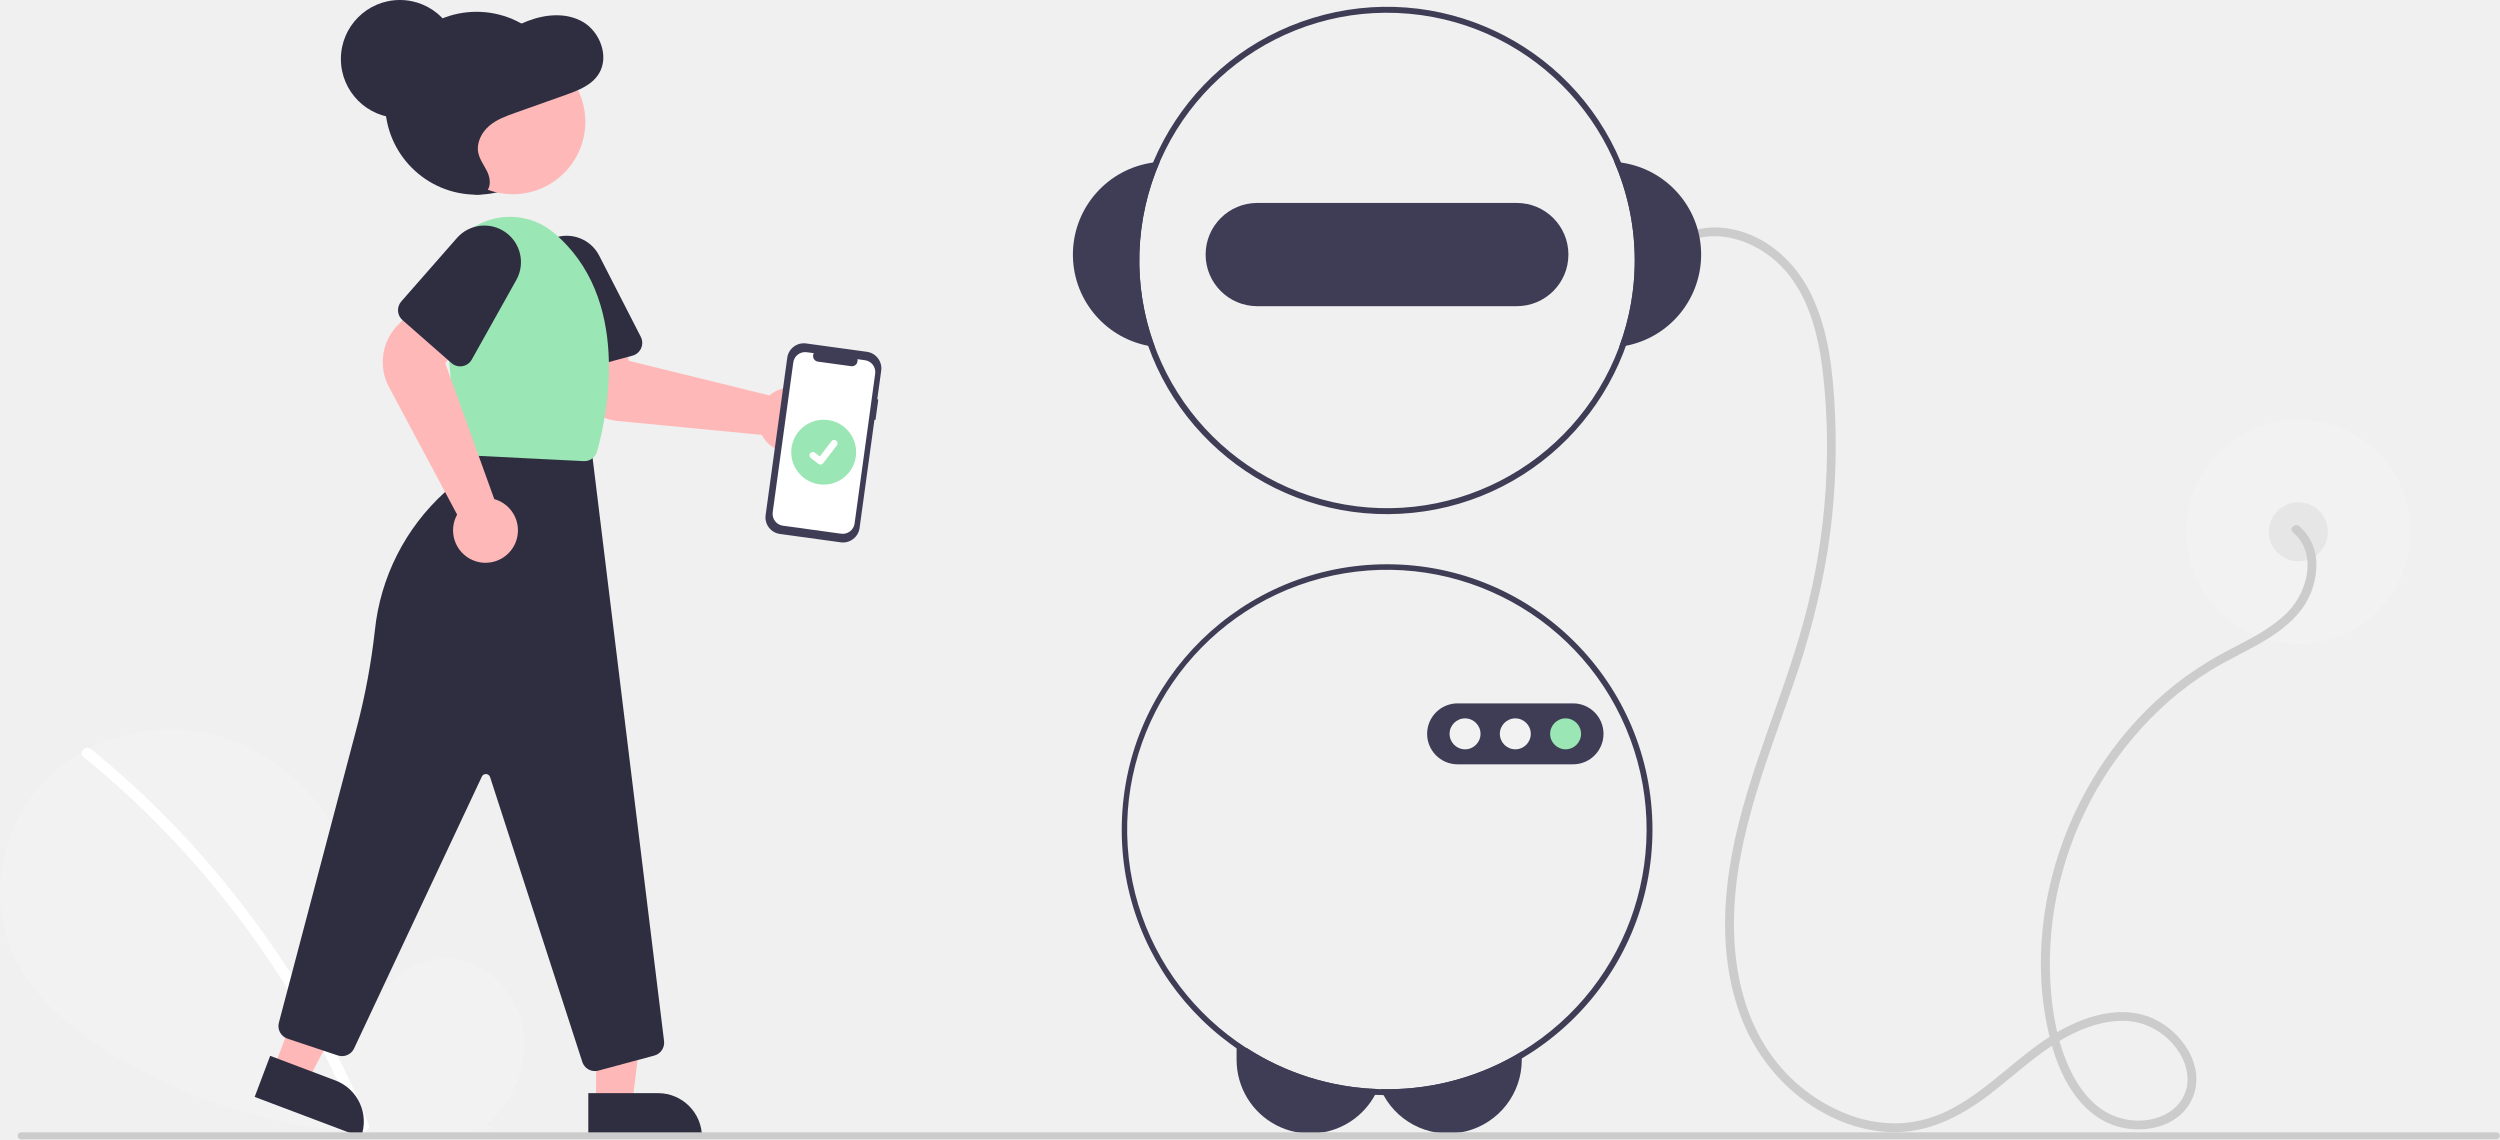
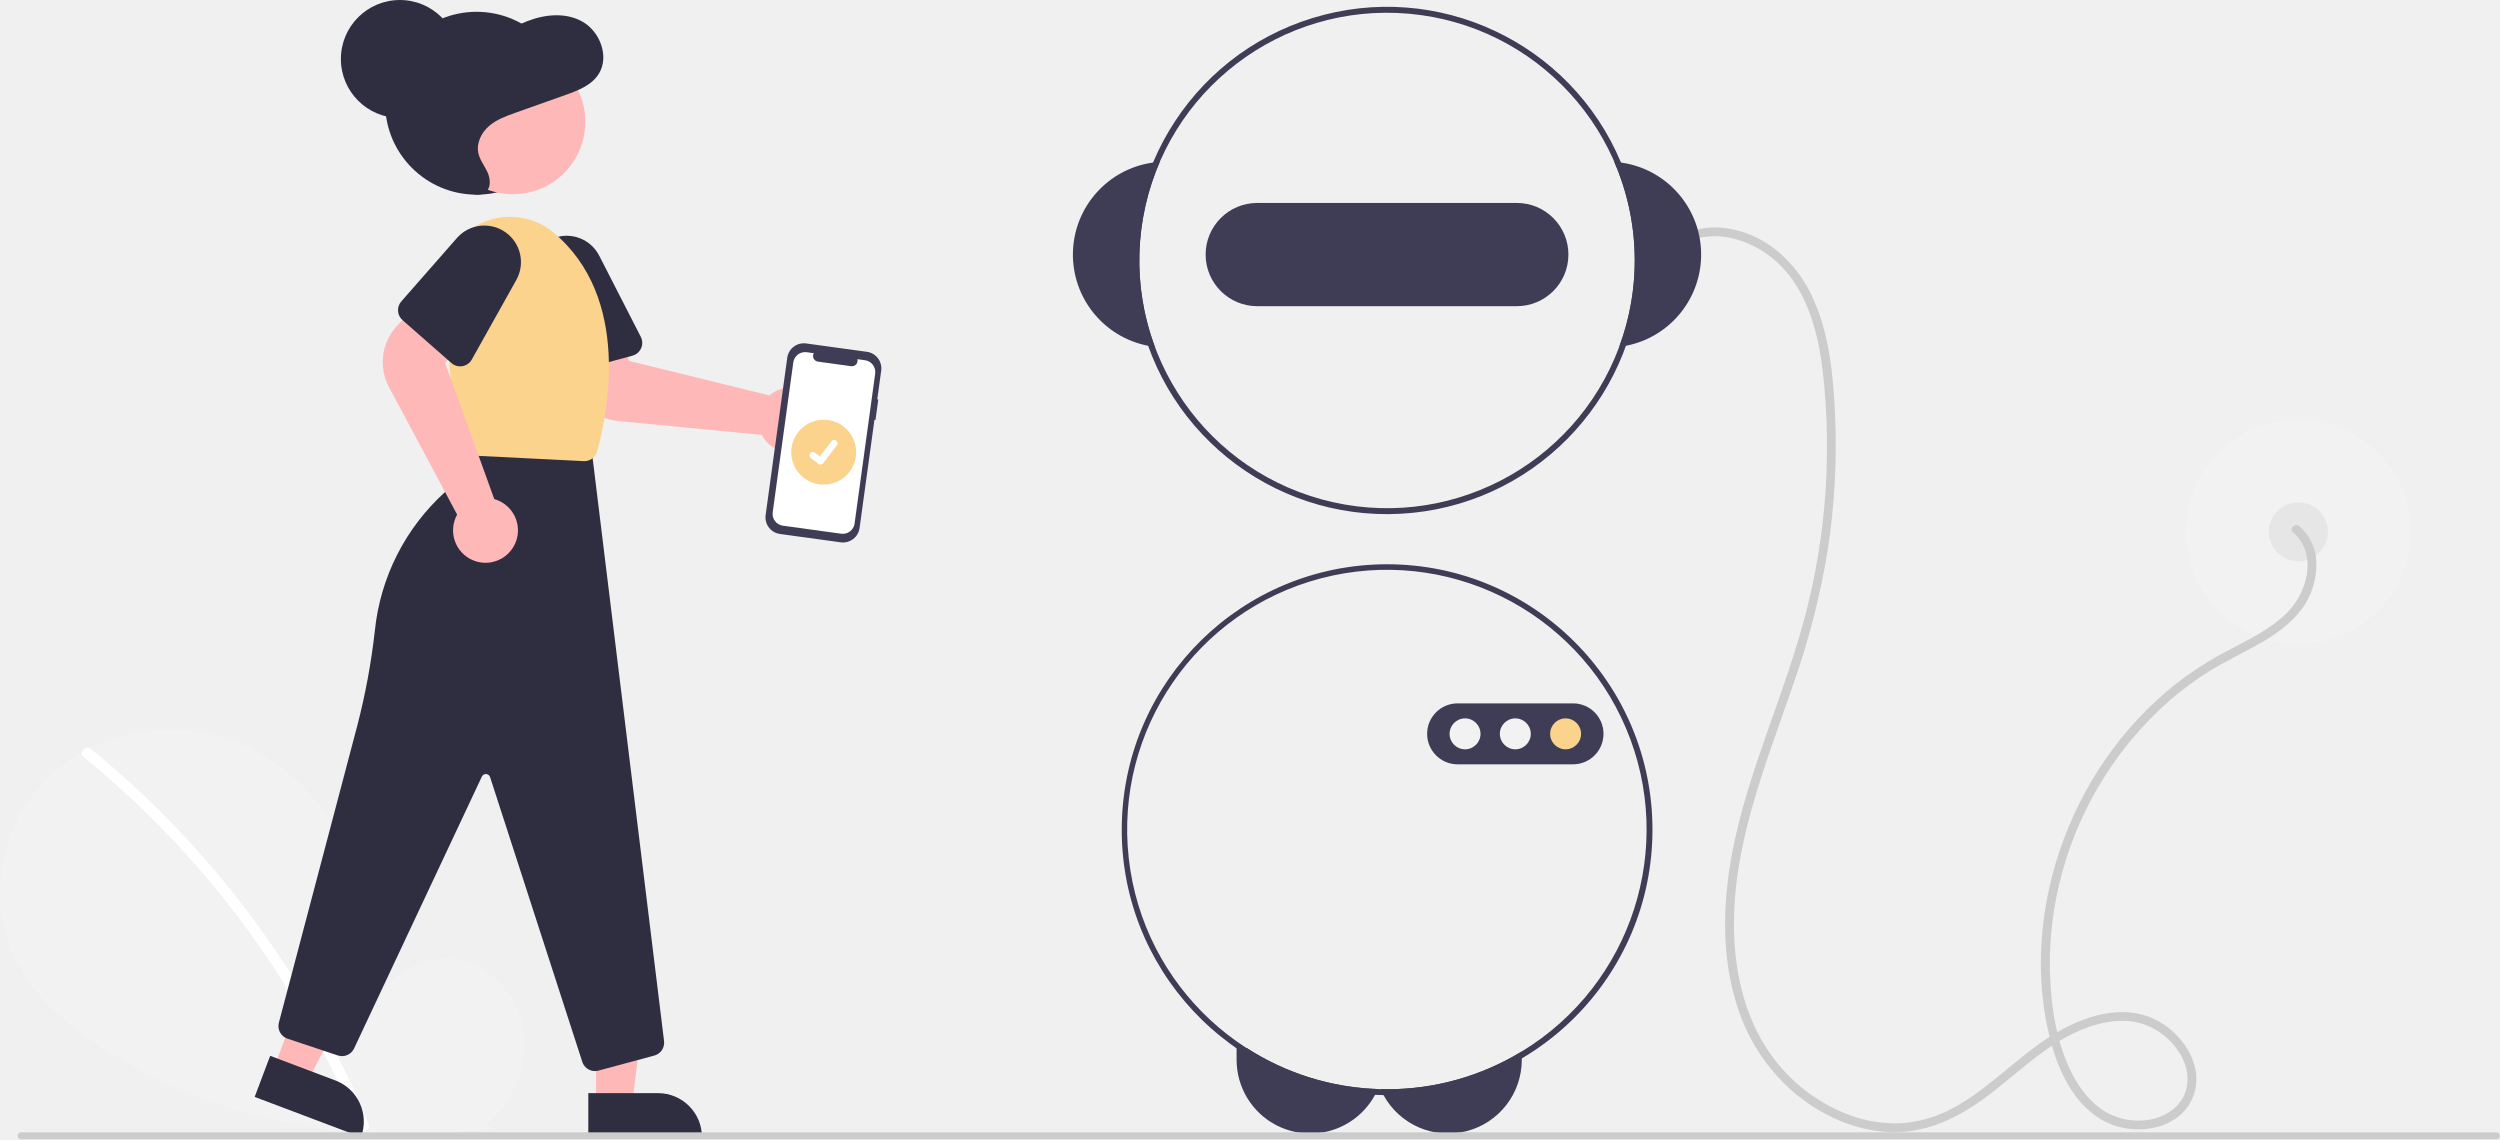
<svg xmlns="http://www.w3.org/2000/svg" data-name="Layer 1" width="847.62" height="386.288" viewBox="0 0 847.62 386.288">
  <circle cx="779.266" cy="180.31" r="38" fill="#f2f2f2" />
  <circle cx="779.266" cy="180.31" r="10" fill="#e6e6e6" />
  <path d="M953.629,437.379c4.212,3.436,5.496,8.853,4.712,14.082a24.452,24.452,0,0,1-8.394,14.681c-5.009,4.452-11.119,7.461-17.014,10.542a123.752,123.752,0,0,0-15.575,9.455c-18.961,13.781-33.285,33.403-41.483,55.3-8.184,21.86-10.38,46.672-4.161,69.327,3.077,11.209,9.302,23.303,20.898,27.521,9.244,3.362,21.864,1.196,26.571-8.33,5.056-10.234-1.998-21.737-11.084-26.818-11.778-6.586-25.847-1.773-36.441,4.893-11.663,7.339-21.039,17.871-33.215,24.448a41.739,41.739,0,0,1-17.844,5.205,44.69,44.69,0,0,1-16.909-2.612,57.273,57.273,0,0,1-27.662-21.471c-7.734-11.243-11.196-25.025-11.828-38.525-1.413-30.206,10.52-58.465,20.094-86.477a264.211,264.211,0,0,0,11.519-44.86,232.406,232.406,0,0,0,2.545-46.388c-.634-13.714-1.986-28.054-8.039-40.579-5.322-11.013-15.049-20.027-27.346-22.3a27.277,27.277,0,0,0-16.439,1.888c-1.754.8-.231,3.387,1.514,2.59,10.883-4.965,23.746-.134,31.784,7.882,9.386,9.361,12.833,23.184,14.364,35.939a225.589,225.589,0,0,1-7.968,89.993c-8.347,28.352-21.476,55.521-24.506,85.226-1.382,13.555-.672,27.567,3.66,40.565a63.359,63.359,0,0,0,20.078,29.566c8.842,7.148,19.72,12.019,31.171,12.561,12.854.609,24.127-5.122,34.1-12.745,10.681-8.165,20.509-18.239,33.447-22.817,5.899-2.087,12.617-3.061,18.673-1.052a23.43,23.43,0,0,1,12.452,10.012c2.63,4.374,3.601,9.842,1.2,14.541-2.257,4.418-6.662,6.973-11.431,7.847a22.18,22.18,0,0,1-14.724-2.502c-5.224-2.984-9.047-7.991-11.725-13.281-5.34-10.55-7.135-23.107-7.407-34.817a115.287,115.287,0,0,1,4.348-33.853,119.456,119.456,0,0,1,36.089-57.529,105.961,105.961,0,0,1,13.974-10.289c5.38-3.316,11.123-5.966,16.607-9.094,5.397-3.079,10.715-6.757,14.432-11.823a25.435,25.435,0,0,0,4.887-14.951,16.766,16.766,0,0,0-5.804-13.072c-1.484-1.211-3.619.9-2.121,2.121Z" transform="translate(-176.1901 -256.856)" fill="#ccc" />
  <path d="M598.876,612.166a87.339,87.339,0,0,0,44.47,13.94,20.85,20.85,0,0,1-.95,1.96,25.067,25.067,0,0,1-7.6,8.55,24.969,24.969,0,0,1-39.34-20.42v-4.03Z" transform="translate(-176.1901 -256.856)" fill="#3f3d56" />
  <path d="M692.146,613.346v2.85a24.961,24.961,0,0,1-46.88,11.95,20.848,20.848,0,0,1-.99-2.01c.73.02,1.45.03,2.18.03A87.467,87.467,0,0,0,692.146,613.346Z" transform="translate(-176.1901 -256.856)" fill="#3f3d56" />
  <path d="M725.786,311.966c-.75-.11-1.51-.18-2.27-.23a83.981,83.981,0,0,1,1.67,62.71c.76-.09,1.51-.21,2.26-.35a31.502,31.502,0,0,0-1.66-62.13Z" transform="translate(-176.1901 -256.856)" fill="#3f3d56" />
  <path d="M569.396,311.736c-.76.05-1.52.12-2.27.23a31.502,31.502,0,0,0-1.66,62.13c.75.14,1.5.26,2.26.35a83.981,83.981,0,0,1,1.67-62.71Z" transform="translate(-176.1901 -256.856)" fill="#3f3d56" />
  <path d="M725.786,311.966a85.997,85.997,0,1,0,6.67,33.2A86.115,86.115,0,0,0,725.786,311.966Zm-.6,62.48a83.981,83.981,0,1,1,5.27-29.28A84.122,84.122,0,0,1,725.186,374.446Z" transform="translate(-176.1901 -256.856)" fill="#3f3d56" />
  <path d="M690.456,325.666h-88a17.5,17.5,0,0,0,0,35h88a17.5,17.5,0,0,0,0-35Z" transform="translate(-176.1901 -256.856)" fill="#3f3d56" />
  <path d="M646.456,448.166a89.997,89.997,0,0,0-4.06,179.9c.95.05,1.91.08,2.87.08.4.02.79.02,1.19.02a90,90,0,0,0,0-180Zm45.69,165.18a87.467,87.467,0,0,1-45.69,12.82c-.73,0-1.45-.01-2.18-.03q-.465,0-.93-.03a88.051,88.051,0,1,1,48.8-12.76Z" transform="translate(-176.1901 -256.856)" fill="#3f3d56" />
  <path d="M709.623,515.999h-39.334a10.334,10.334,0,0,1,0-20.667h39.334a10.334,10.334,0,0,1,0,20.667Z" transform="translate(-176.1901 -256.856)" fill="#3f3d56" />
  <circle cx="496.722" cy="248.81" r="5.244" fill="#f2f2f2" />
  <circle cx="513.766" cy="248.81" r="5.244" fill="#f2f2f2" />
-   <circle cx="530.811" cy="248.81" r="5.244" fill="#9ae6b4" />
+   <circle cx="530.811" cy="248.81" r="5.244" fill="#FBD38D" />
  <path d="M340.816,638.554c8.993-7.599,14.455-19.602,13.022-31.288s-10.305-22.428-21.813-24.91-24.628,4.388-28.123,15.63c-1.924-21.674-4.141-44.257-15.664-62.715-10.434-16.713-28.507-28.672-48.093-30.811s-40.208,5.941-52.424,21.4-15.206,37.934-6.651,55.682c6.302,13.075,17.914,22.805,30.079,30.721,38.813,25.255,86.96,33.788,132.772,27.046Z" transform="translate(-176.1901 -256.856)" fill="#f2f2f2" />
  <path d="M207.089,510.848a317.625,317.625,0,0,1,44.264,43.954,322.163,322.163,0,0,1,34.908,51.663,320.844,320.844,0,0,1,14.948,31.651c.898,2.2-2.675,3.158-3.562.982A315.276,315.276,0,0,0,268.839,584.593a317.26,317.26,0,0,0-38.636-47.729A316.501,316.501,0,0,0,204.477,513.46c-1.844-1.502.783-4.102,2.612-2.612Z" transform="translate(-176.1901 -256.856)" fill="#fff" />
  <circle cx="161.576" cy="35" r="31" fill="#2f2e41" />
  <path d="M453.384,405.367a10.778,10.778,0,0,1-2.149,2.373,11.002,11.002,0,0,1-16.227-2.498,10.24,10.24,0,0,1-.537-.938l-48.85-4.713a18.013,18.013,0,0,1-15.887-14.5l-2.773-14.617,19.064-2.966,3.421,11.709,47.628,11.699a10.49,10.49,0,0,1,1.17-.89,11.003,11.003,0,0,1,15.139,15.341Z" transform="translate(-176.1901 -256.856)" fill="#ffb8b8" />
  <path d="M390.618,377.45l-21.296,5.753a4.505,4.505,0,0,1-5.518-3.171l-7.459-27.612a12.399,12.399,0,0,1,23.004-8.888l14.1,27.521A4.5,4.5,0,0,1,390.618,377.45Z" transform="translate(-176.1901 -256.856)" fill="#2f2e41" />
  <polygon points="202.092 374.133 214.351 374.133 220.184 326.845 202.089 326.846 202.092 374.133" fill="#ffb8b8" />
  <path d="M375.655,627.486h38.531a0,0,0,0,1,0,0v14.887a0,0,0,0,1,0,0H390.542a14.887,14.887,0,0,1-14.887-14.887v0A0,0,0,0,1,375.655,627.486Z" transform="translate(613.6792 1012.984) rotate(179.9974)" fill="#2f2e41" />
  <polygon points="92.822 362.185 104.292 366.515 126.454 324.337 109.526 317.946 92.822 362.185" fill="#ffb8b8" />
  <path d="M263.921,621.161h38.531a0,0,0,0,1,0,0v14.887a0,0,0,0,1,0,0H278.808a14.887,14.887,0,0,1-14.887-14.887v0A0,0,0,0,1,263.921,621.161Z" transform="translate(149.8827 1059.861) rotate(-159.3148)" fill="#2f2e41" />
  <path d="M377.895,620.005a4.497,4.497,0,0,1-4.276-3.114L342.351,520.327a1.5,1.5,0,0,0-2.785-.177l-43.334,92.201a4.504,4.504,0,0,1-5.495,2.355L273.669,609.017a4.509,4.509,0,0,1-2.928-5.418l26.544-100.547a229.082,229.082,0,0,0,6.003-32.427,73.51,73.51,0,0,1,23.717-46.877,34.205,34.205,0,0,0,10.766-20.463l.072-.503,38.874,6.138,24.624,200.929a4.52,4.52,0,0,1-3.297,4.892l-18.974,5.108A4.48,4.48,0,0,1,377.895,620.005Z" transform="translate(-176.1901 -256.856)" fill="#2f2e41" />
  <circle cx="173.891" cy="41.291" r="24.561" fill="#ffb8b8" />
-   <path d="M374.301,413.205c-.077,0-.154-.002-.231-.006L335.534,411.272a4.475,4.475,0,0,1-4.252-4.035l-5.264-51.328a23.172,23.172,0,0,1,29.324-24.67h0a22.474,22.474,0,0,1,8.246,4.242c27.108,22.262,18.367,62.598,15.043,74.43A4.482,4.482,0,0,1,374.301,413.205Z" transform="translate(-176.1901 -256.856)" fill="#9ae6b4" />
+   <path d="M374.301,413.205c-.077,0-.154-.002-.231-.006L335.534,411.272a4.475,4.475,0,0,1-4.252-4.035l-5.264-51.328a23.172,23.172,0,0,1,29.324-24.67h0a22.474,22.474,0,0,1,8.246,4.242c27.108,22.262,18.367,62.598,15.043,74.43A4.482,4.482,0,0,1,374.301,413.205Z" transform="translate(-176.1901 -256.856)" fill="#FBD38D" />
  <path d="M340.776,447.67a10.778,10.778,0,0,1-3.166-.475,11.002,11.002,0,0,1-6.909-14.894,10.238,10.238,0,0,1,.483-.967l-23.135-43.281a18.013,18.013,0,0,1,3.272-21.259l10.634-10.405,13.03,14.229-7.853,9.334,16.642,46.134a10.492,10.492,0,0,1,1.389.481,11.003,11.003,0,0,1-4.387,21.102Z" transform="translate(-176.1901 -256.856)" fill="#ffb8b8" />
  <path d="M329.252,379.95l-16.586-14.544a4.505,4.505,0,0,1-.417-6.35l18.857-21.505a12.399,12.399,0,0,1,20.142,14.229L336.145,378.764a4.5,4.5,0,0,1-6.894,1.186Z" transform="translate(-176.1901 -256.856)" fill="#2f2e41" />
  <path d="M334.277,322.005c2.241.795,4.988,1.495,6.752-.153,1.722-1.609,1.408-4.551.394-6.718s-2.587-4.096-3.069-6.456c-.691-3.381,1.096-6.894,3.647-9.098s5.762-3.362,8.896-4.477l17.193-6.112c4.256-1.513,8.842-3.29,11.223-7.271,3.446-5.761.296-13.995-5.357-17.356s-12.792-2.735-18.891-.372c-3.373,1.307-6.582,3.109-10.07,4.029-6.884,1.816-14.712.187-20.761,4.068-5.266,3.379-7.709,10.273-7.531,16.724s2.553,12.595,5.058,18.494c1.491,3.51,3.083,7.06,5.607,9.852s6.173,4.745,9.817,4.231Z" transform="translate(-176.1901 -256.856)" fill="#2f2e41" />
  <circle cx="135.576" cy="20" r="20" fill="#2f2e41" />
  <path id="a5b0fbf6-85a2-48e8-ad40-c81376cd9893-138" data-name="Path 22" d="M473.978,392.306l-.355-.049,1.337-9.723a5.68,5.68,0,0,0-4.854-6.401l-20.6-2.832a5.68,5.68,0,0,0-6.401,4.854l-7.332,53.34a5.68,5.68,0,0,0,4.854,6.401l20.6,2.832a5.68,5.68,0,0,0,6.401-4.854L472.672,399.178l.355.049Z" transform="translate(-176.1901 -256.856)" fill="#3f3d56" />
  <path id="a5d1dbd7-b3f0-4599-af89-34309e57a462-139" data-name="Path 23" d="M469.459,378.986l-2.565-.353a1.922,1.922,0,0,1-2.124,2.381l-11.256-1.547a1.922,1.922,0,0,1-1.403-2.866l-2.395-.329a4.046,4.046,0,0,0-4.56,3.458L438.172,430.534a4.046,4.046,0,0,0,3.458,4.56l19.743,2.714a4.046,4.046,0,0,0,4.56-3.458h0l6.984-50.804a4.046,4.046,0,0,0-3.458-4.559Z" transform="translate(-176.1901 -256.856)" fill="#fff" />
-   <circle cx="279.266" cy="153.31" r="11" fill="#9ae6b4" />
+   <circle cx="279.266" cy="153.31" r="11" fill="#FBD38D" />
  <path d="M454.366,414.362a1.141,1.141,0,0,1-.686-.228l-.012-.009-2.585-1.979a1.148,1.148,0,1,1,1.397-1.823l1.674,1.284,3.957-5.16a1.148,1.148,0,0,1,1.61-.213l-.025.033.025-.033a1.15,1.15,0,0,1,.213,1.61l-4.654,6.07A1.149,1.149,0,0,1,454.366,414.362Z" transform="translate(-176.1901 -256.856)" fill="#fff" />
  <path d="M1022.619,643.144h-839.294a1.191,1.191,0,0,1,0-2.381h839.294a1.191,1.191,0,0,1,0,2.381Z" transform="translate(-176.1901 -256.856)" fill="#ccc" />
</svg>
